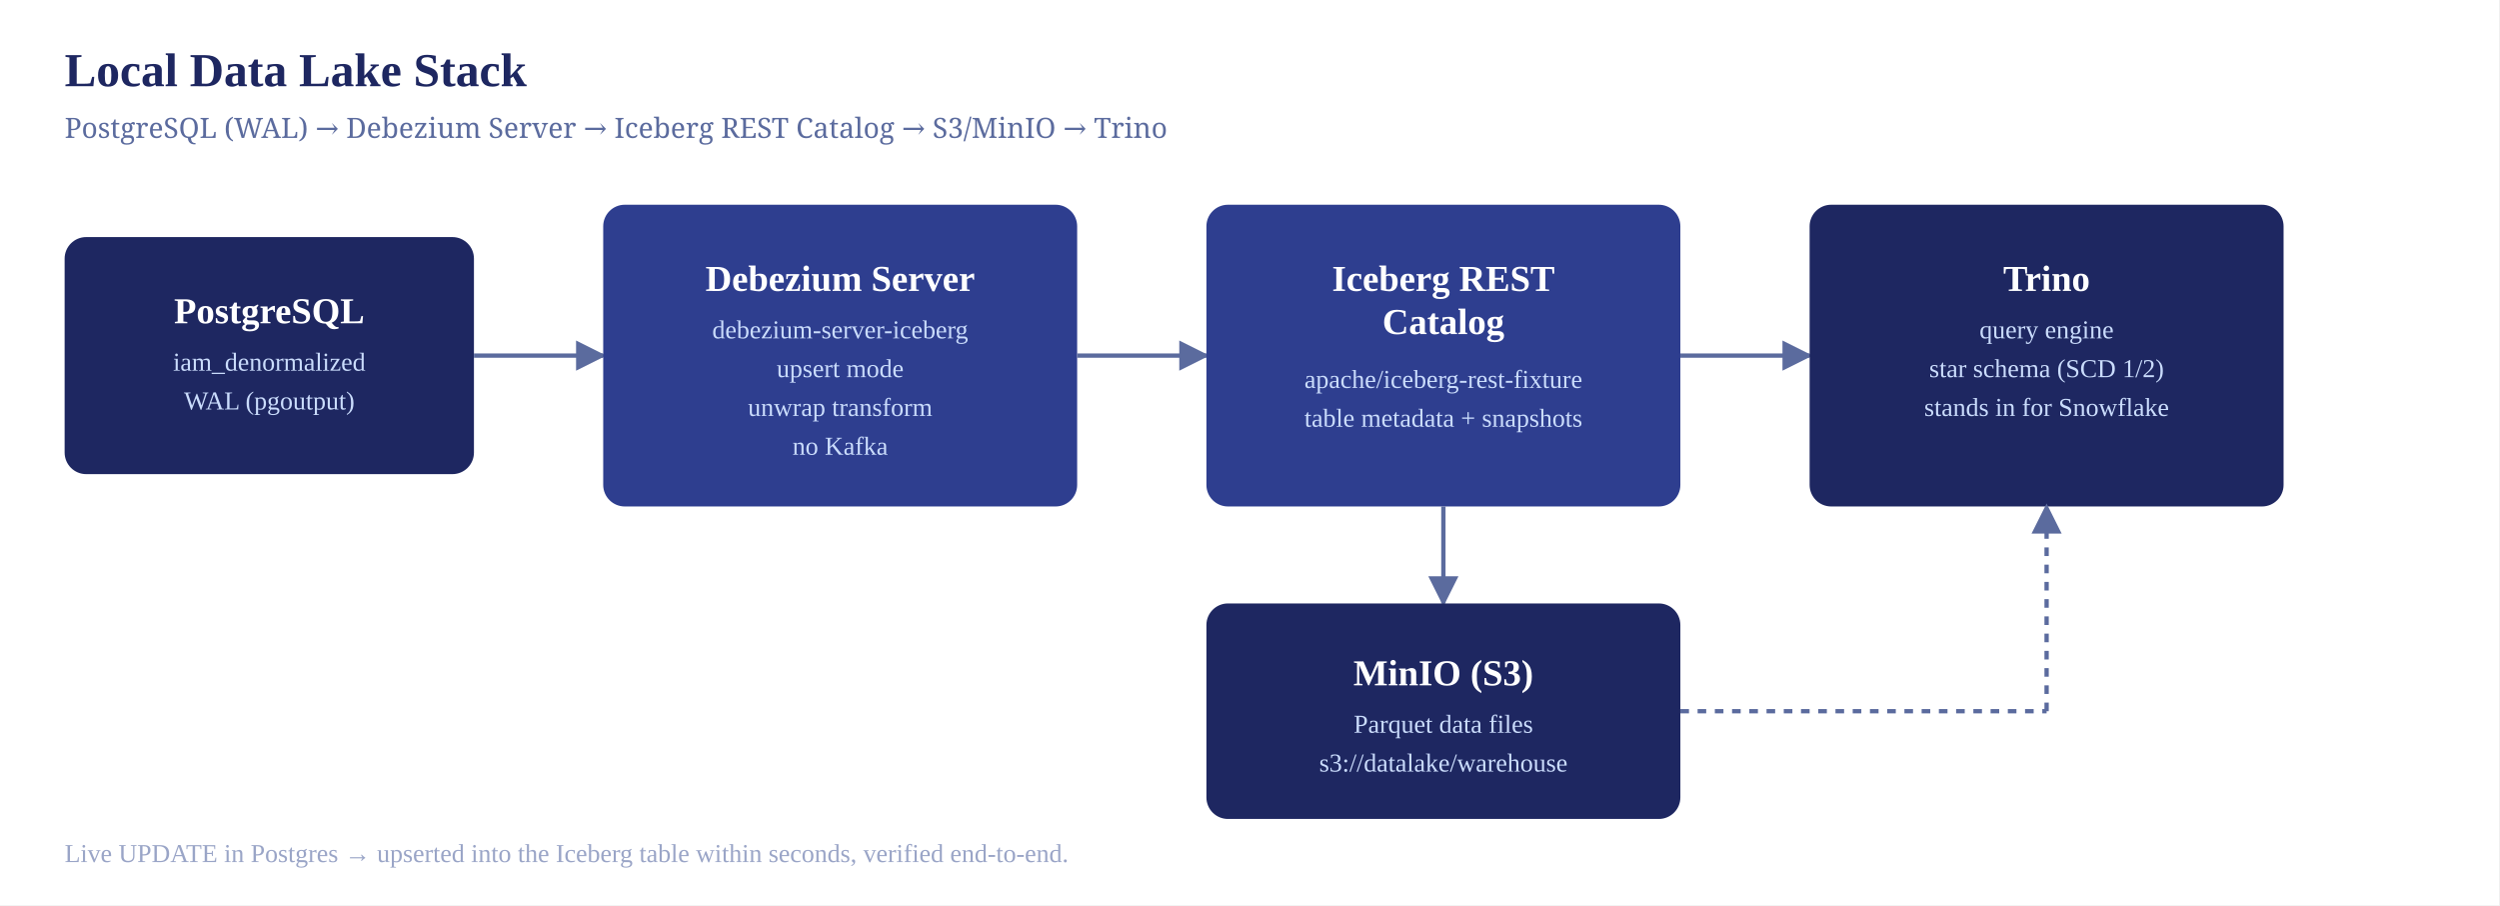
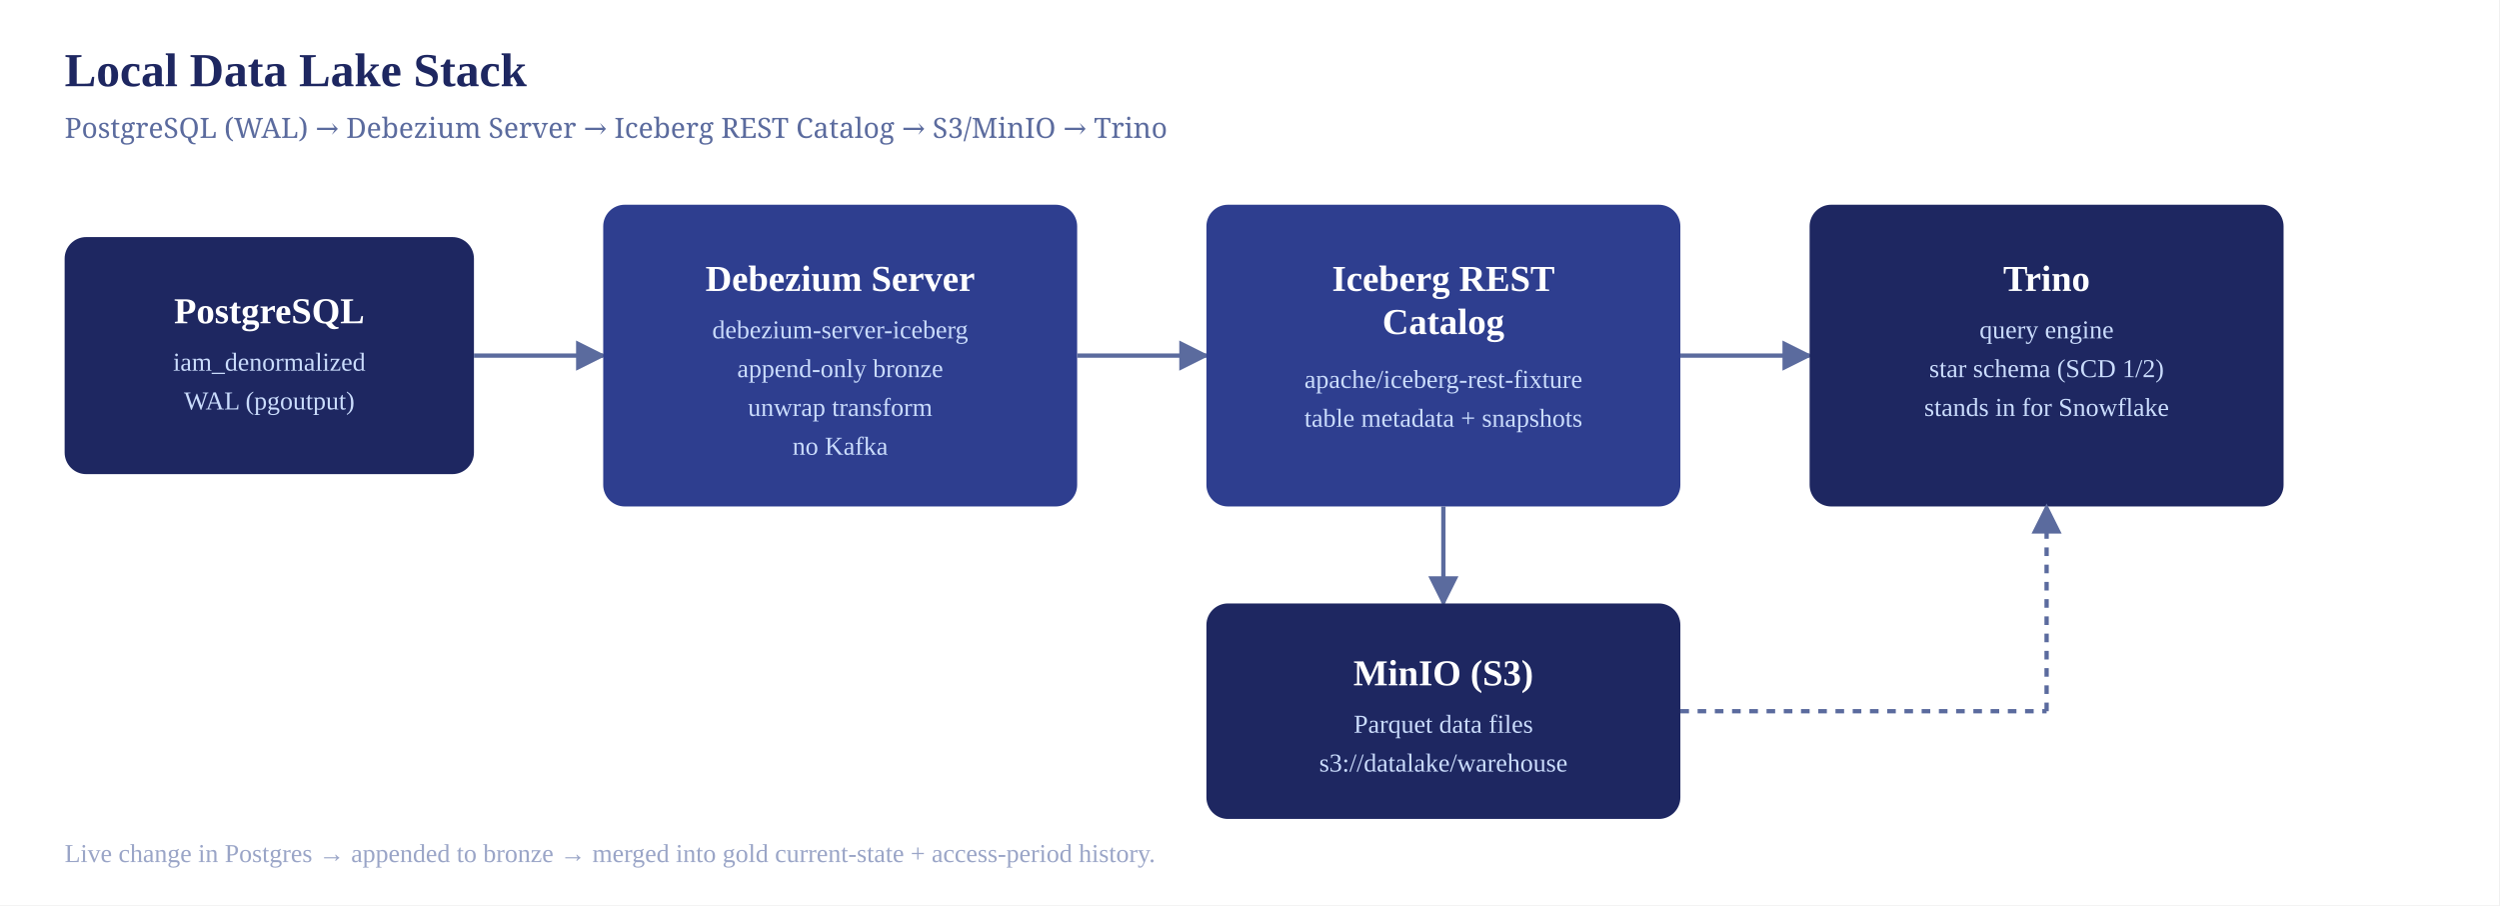
<svg xmlns="http://www.w3.org/2000/svg" viewBox="0 0 1160 420" font-family="Georgia, 'Times New Roman', serif">
  <defs>
    <marker id="arrow" viewBox="0 0 10 10" refX="9" refY="5" markerWidth="7" markerHeight="7" orient="auto-start-reverse">
      <path d="M0,0 L10,5 L0,10 z" fill="#5B6B9E" />
    </marker>
  </defs>
  <rect x="0" y="0" width="1160" height="420" fill="#FFFFFF" />
  <text x="30" y="40" font-size="22" font-weight="bold" fill="#1E2761">Local Data Lake Stack</text>
  <text x="30" y="64" font-size="13" fill="#5B6B9E" font-family="Georgia, serif">PostgreSQL (WAL) → Debezium Server → Iceberg REST Catalog → S3/MinIO → Trino</text>
  <rect x="30" y="110" width="190" height="110" rx="10" fill="#1E2761" />
  <text x="125" y="150" font-size="17" font-weight="bold" fill="#FFFFFF" text-anchor="middle">PostgreSQL</text>
  <text x="125" y="172" font-size="12" fill="#CADCFC" text-anchor="middle">iam_denormalized</text>
  <text x="125" y="190" font-size="12" fill="#CADCFC" text-anchor="middle">WAL (pgoutput)</text>
  <line x1="220" y1="165" x2="280" y2="165" stroke="#5B6B9E" stroke-width="2" marker-end="url(#arrow)" />
  <rect x="280" y="95" width="220" height="140" rx="10" fill="#2E3E8F" />
  <text x="390" y="135" font-size="17" font-weight="bold" fill="#FFFFFF" text-anchor="middle">Debezium Server</text>
  <text x="390" y="157" font-size="12" fill="#CADCFC" text-anchor="middle">debezium-server-iceberg</text>
-   <text x="390" y="175" font-size="12" fill="#CADCFC" text-anchor="middle">upsert mode</text>
+   <text x="390" y="175" font-size="12" fill="#CADCFC" text-anchor="middle">append-only bronze</text>
  <text x="390" y="193" font-size="12" fill="#CADCFC" text-anchor="middle">unwrap transform</text>
  <text x="390" y="211" font-size="12" fill="#CADCFC" text-anchor="middle">no Kafka</text>
  <line x1="500" y1="165" x2="560" y2="165" stroke="#5B6B9E" stroke-width="2" marker-end="url(#arrow)" />
  <rect x="560" y="95" width="220" height="140" rx="10" fill="#2E3E8F" />
  <text x="670" y="135" font-size="17" font-weight="bold" fill="#FFFFFF" text-anchor="middle">Iceberg REST</text>
  <text x="670" y="155" font-size="17" font-weight="bold" fill="#FFFFFF" text-anchor="middle">Catalog</text>
  <text x="670" y="180" font-size="12" fill="#CADCFC" text-anchor="middle">apache/iceberg-rest-fixture</text>
  <text x="670" y="198" font-size="12" fill="#CADCFC" text-anchor="middle">table metadata + snapshots</text>
  <line x1="670" y1="235" x2="670" y2="280" stroke="#5B6B9E" stroke-width="2" marker-end="url(#arrow)" />
  <rect x="560" y="280" width="220" height="100" rx="10" fill="#1E2761" />
  <text x="670" y="318" font-size="17" font-weight="bold" fill="#FFFFFF" text-anchor="middle">MinIO (S3)</text>
  <text x="670" y="340" font-size="12" fill="#CADCFC" text-anchor="middle">Parquet data files</text>
  <text x="670" y="358" font-size="12" fill="#CADCFC" text-anchor="middle">s3://datalake/warehouse</text>
  <line x1="780" y1="165" x2="840" y2="165" stroke="#5B6B9E" stroke-width="2" marker-end="url(#arrow)" />
  <rect x="840" y="95" width="220" height="140" rx="10" fill="#1E2761" />
  <text x="950" y="135" font-size="17" font-weight="bold" fill="#FFFFFF" text-anchor="middle">Trino</text>
  <text x="950" y="157" font-size="12" fill="#CADCFC" text-anchor="middle">query engine</text>
  <text x="950" y="175" font-size="12" fill="#CADCFC" text-anchor="middle">star schema (SCD 1/2)</text>
  <text x="950" y="193" font-size="12" fill="#CADCFC" text-anchor="middle">stands in for Snowflake</text>
  <line x1="780" y1="330" x2="950" y2="330" stroke="#5B6B9E" stroke-width="2" stroke-dasharray="4,4" />
  <line x1="950" y1="330" x2="950" y2="235" stroke="#5B6B9E" stroke-width="2" stroke-dasharray="4,4" marker-end="url(#arrow)" />
-   <text x="30" y="400" font-size="12" fill="#9AA5C7">Live UPDATE in Postgres → upserted into the Iceberg table within seconds, verified end-to-end.</text>
+   <text x="30" y="400" font-size="12" fill="#9AA5C7">Live change in Postgres → appended to bronze → merged into gold current-state + access-period history.</text>
</svg>
